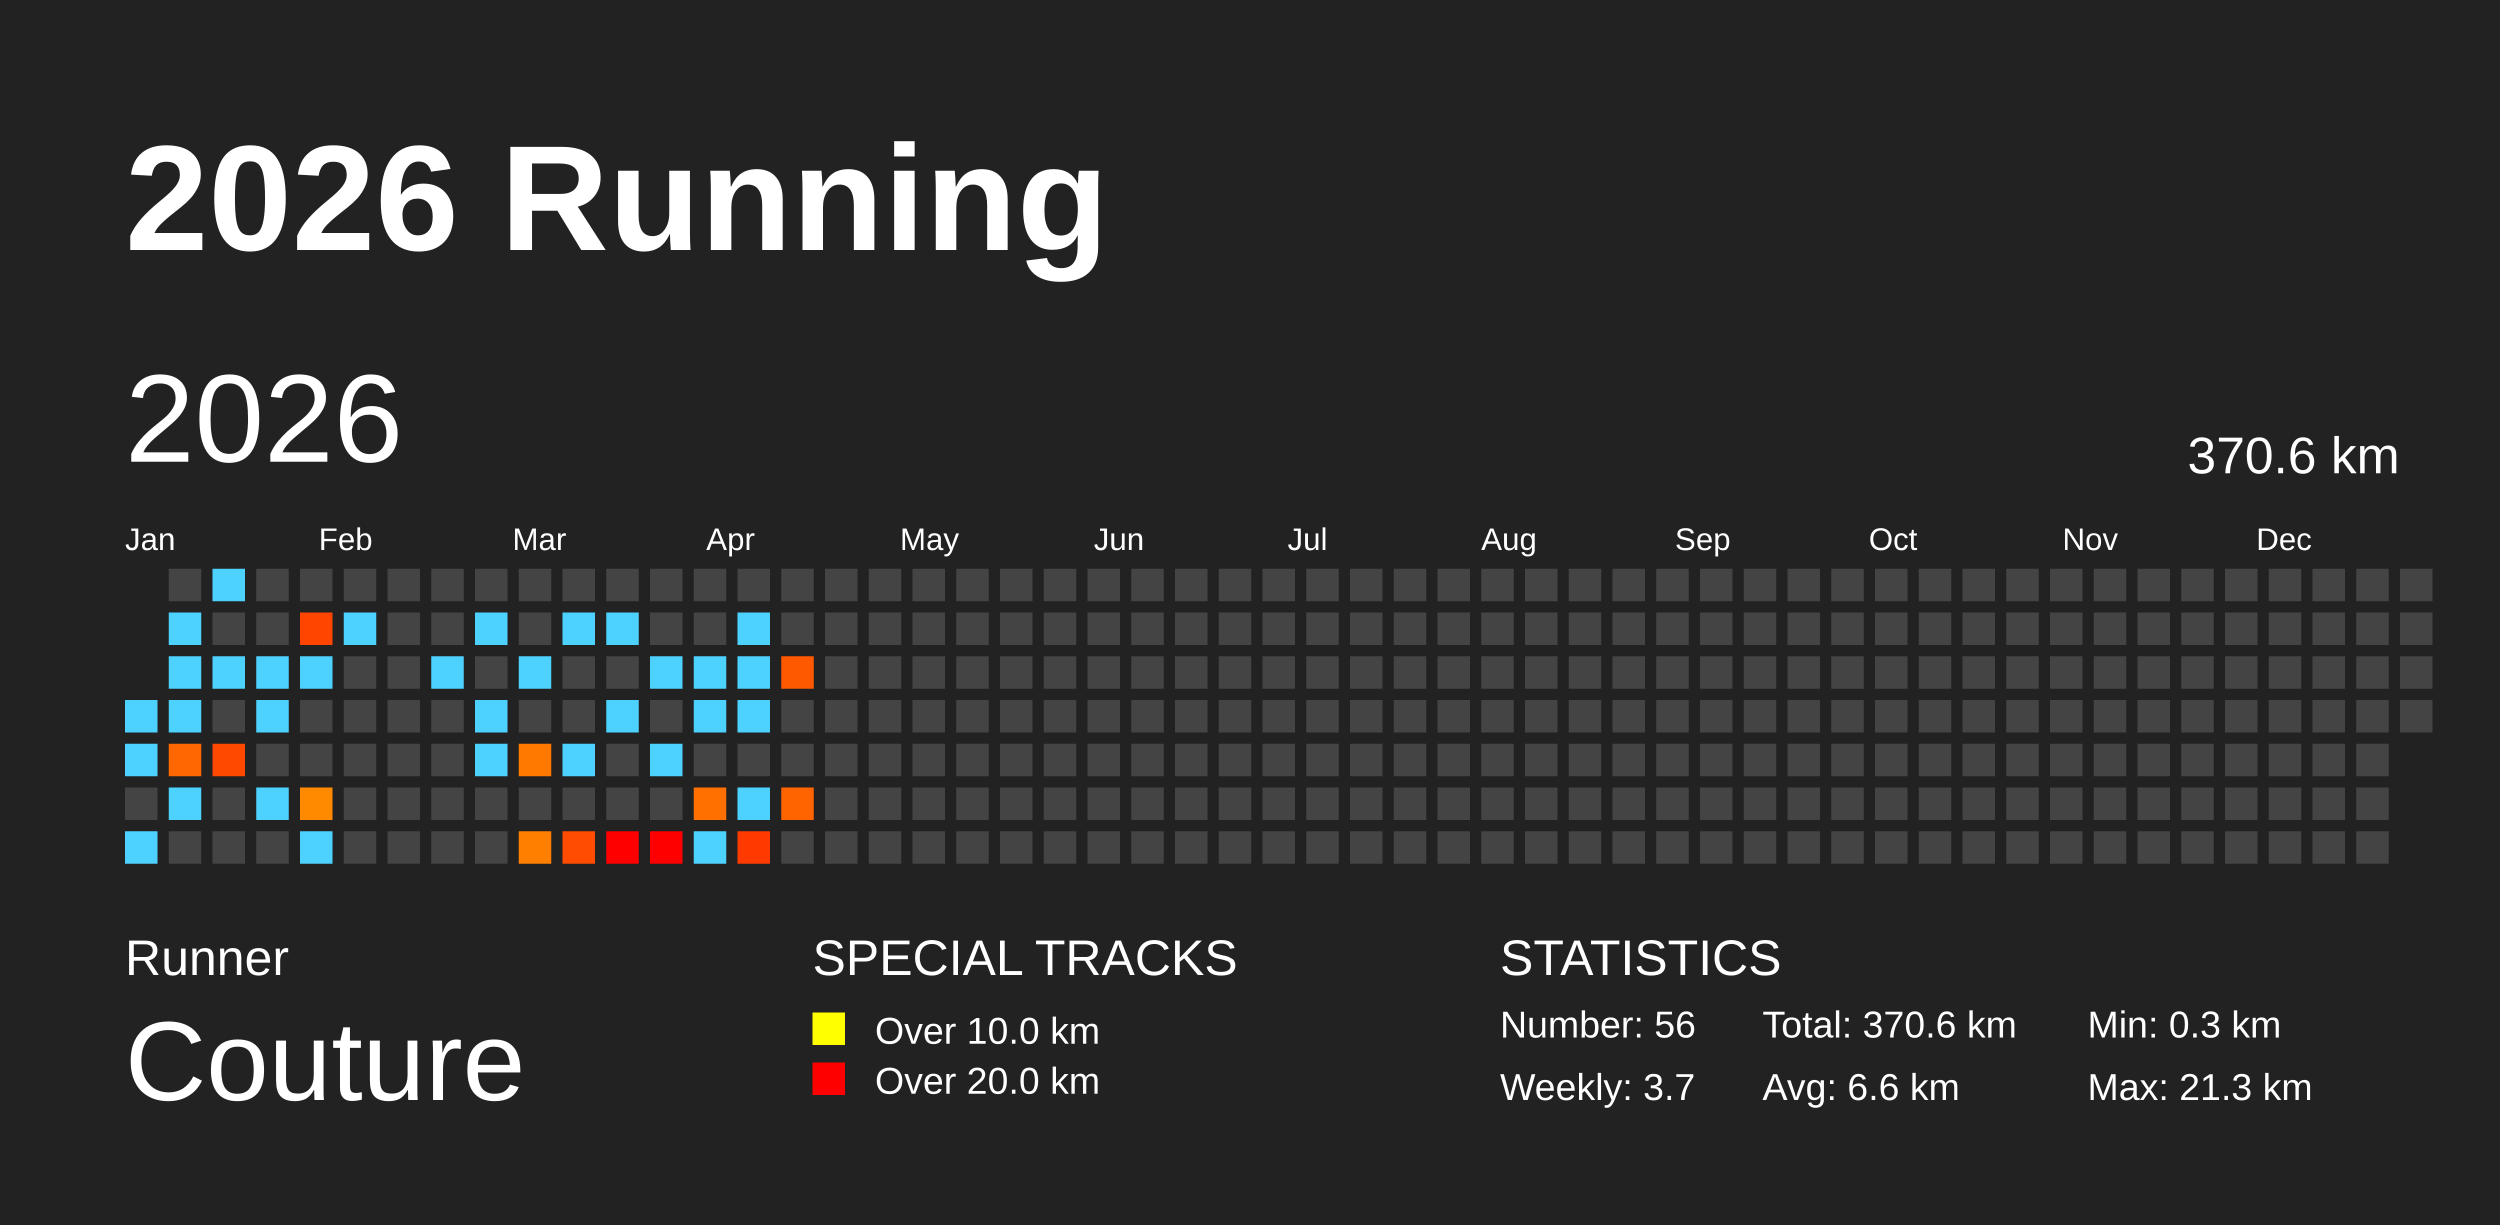
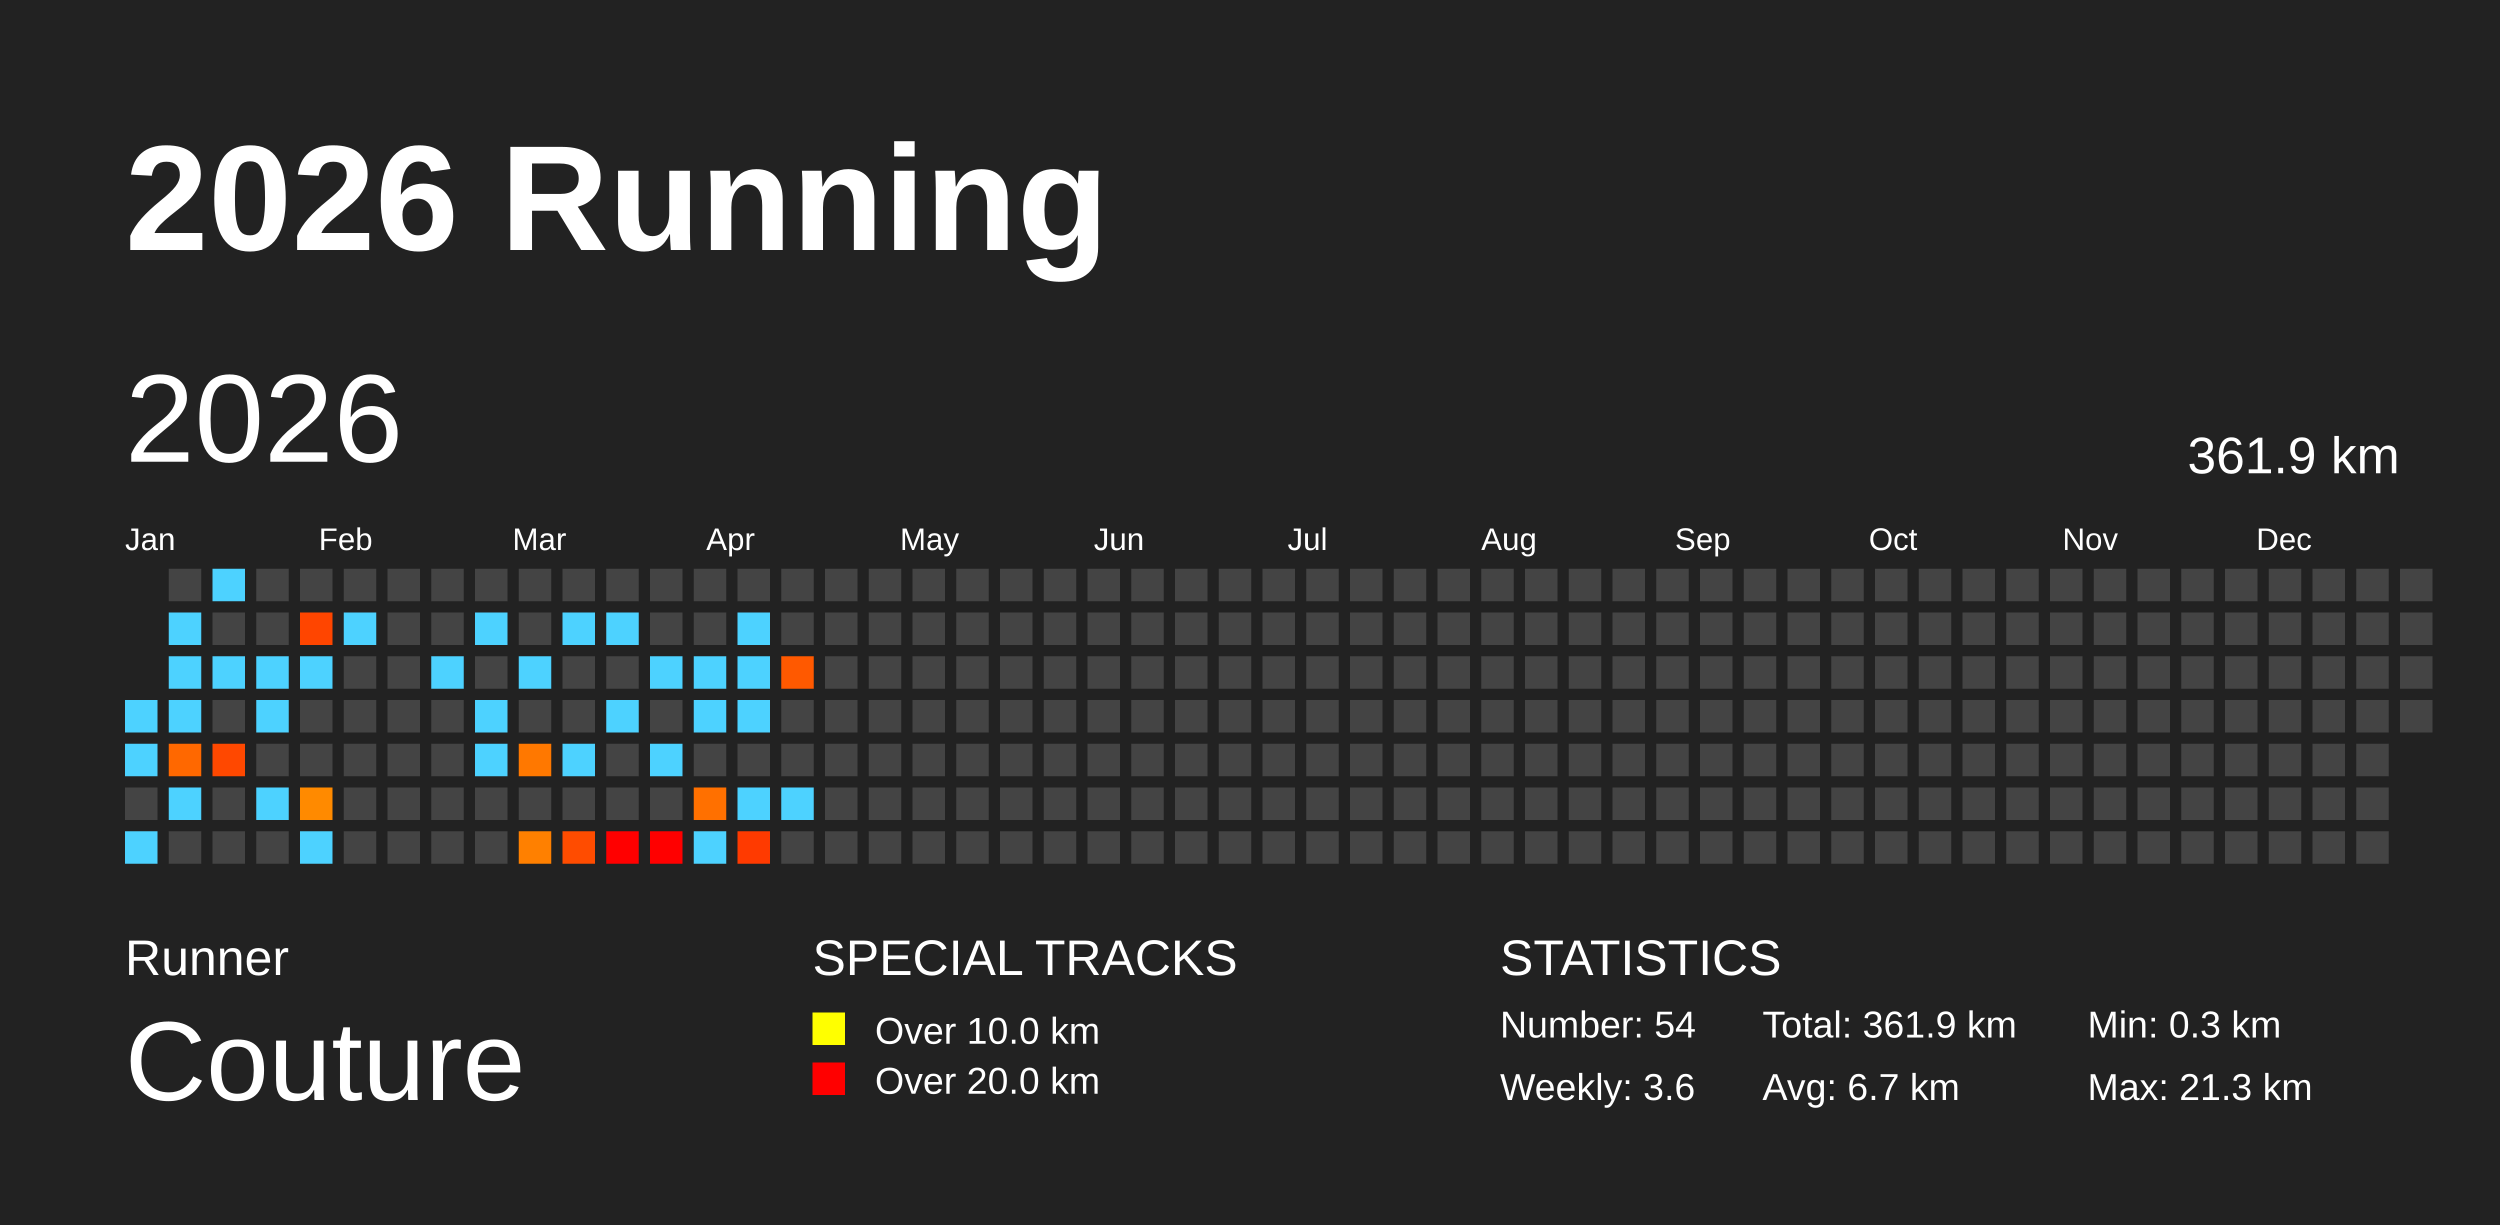
<svg xmlns="http://www.w3.org/2000/svg" baseProfile="full" height="98mm" version="1.1" viewBox="0,0,200,98" width="200mm">
  <defs />
  <rect fill="#222222" height="98" width="200" x="0" y="0" />
  <text fill="#FFFFFF" style="font-size:12px; font-family:Arial; font-weight:bold;" x="10" y="20">2026 Running</text>
  <text fill="#FFFFFF" style="font-size:4px; font-family:Arial" x="10" y="78">Runner</text>
  <text fill="#FFFFFF" style="font-size:9px; font-family:Arial" x="10" y="88">Couture</text>
  <text fill="#FFFFFF" style="font-size:4px; font-family:Arial" x="65" y="78">SPECIAL TRACKS</text>
  <rect fill="yellow" height="2.6" width="2.6" x="65" y="81" />
  <text fill="#FFFFFF" style="font-size:3px; font-family:Arial" x="70" y="83.5">Over 10.0 km</text>
  <rect fill="red" height="2.6" width="2.6" x="65" y="85" />
  <text fill="#FFFFFF" style="font-size:3px; font-family:Arial" x="70" y="87.5">Over 20.0 km</text>
  <text fill="#FFFFFF" style="font-size:4px; font-family:Arial" x="120" y="78">STATISTICS</text>
-   <text fill="#FFFFFF" style="font-size:3px; font-family:Arial" x="120" y="83">Number: 56</text>
-   <text fill="#FFFFFF" style="font-size:3px; font-family:Arial" x="120" y="88">Weekly: 3.7</text>
-   <text fill="#FFFFFF" style="font-size:3px; font-family:Arial" x="141" y="83">Total: 370.6 km</text>
-   <text fill="#FFFFFF" style="font-size:3px; font-family:Arial" x="141" y="88">Avg: 6.6 km</text>
+   <text fill="#FFFFFF" style="font-size:3px; font-family:Arial" x="120" y="83">Number: 54</text>
+   <text fill="#FFFFFF" style="font-size:3px; font-family:Arial" x="120" y="88">Weekly: 3.6</text>
+   <text fill="#FFFFFF" style="font-size:3px; font-family:Arial" x="141" y="83">Total: 361.9 km</text>
+   <text fill="#FFFFFF" style="font-size:3px; font-family:Arial" x="141" y="88">Avg: 6.7 km</text>
  <text fill="#FFFFFF" style="font-size:3px; font-family:Arial" x="167" y="83">Min: 0.3 km</text>
  <text fill="#FFFFFF" style="font-size:3px; font-family:Arial" x="167" y="88">Max: 21.3 km</text>
  <text dominant-baseline="hanging" fill="#FFFFFF" style="font-size:10.0px; font-family:Arial;" x="10" y="30">2026</text>
-   <text dominant-baseline="hanging" fill="#FFFFFF" style="font-size:4.125px; font-family:Arial;" x="175" y="35">370.6 km</text>
+   <text dominant-baseline="hanging" fill="#FFFFFF" style="font-size:4.125px; font-family:Arial;" x="175" y="35">361.9 km</text>
  <text fill="#FFFFFF" style="font-size:2.5px; font-family:Arial" x="10.0" y="44">Jan</text>
  <text fill="#FFFFFF" style="font-size:2.5px; font-family:Arial" x="25.5" y="44">Feb</text>
  <text fill="#FFFFFF" style="font-size:2.5px; font-family:Arial" x="41.0" y="44">Mar</text>
  <text fill="#FFFFFF" style="font-size:2.5px; font-family:Arial" x="56.5" y="44">Apr</text>
  <text fill="#FFFFFF" style="font-size:2.5px; font-family:Arial" x="72.0" y="44">May</text>
  <text fill="#FFFFFF" style="font-size:2.5px; font-family:Arial" x="87.5" y="44">Jun</text>
  <text fill="#FFFFFF" style="font-size:2.5px; font-family:Arial" x="103.0" y="44">Jul</text>
  <text fill="#FFFFFF" style="font-size:2.5px; font-family:Arial" x="118.5" y="44">Aug</text>
  <text fill="#FFFFFF" style="font-size:2.5px; font-family:Arial" x="134.0" y="44">Sep</text>
  <text fill="#FFFFFF" style="font-size:2.5px; font-family:Arial" x="149.5" y="44">Oct</text>
  <text fill="#FFFFFF" style="font-size:2.5px; font-family:Arial" x="165.0" y="44">Nov</text>
  <text fill="#FFFFFF" style="font-size:2.5px; font-family:Arial" x="180.5" y="44">Dec</text>
  <rect fill="#4dd2ff" height="2.6" width="2.6" x="10.0" y="56.0" />
  <rect fill="#4dd2ff" height="2.6" width="2.6" x="10.0" y="59.5" />
  <rect fill="#444444" height="2.6" width="2.6" x="10.0" y="63.0" />
  <rect fill="#4dd2ff" height="2.6" width="2.6" x="10.0" y="66.5" />
  <rect fill="#444444" height="2.6" width="2.6" x="13.5" y="45.5" />
  <rect fill="#4dd2ff" height="2.6" width="2.6" x="13.5" y="49.0" />
  <rect fill="#4dd2ff" height="2.6" width="2.6" x="13.5" y="52.5" />
  <rect fill="#4dd2ff" height="2.6" width="2.6" x="13.5" y="56.0" />
  <rect fill="#ff6800" height="2.6" width="2.6" x="13.5" y="59.5" />
  <rect fill="#4dd2ff" height="2.6" width="2.6" x="13.5" y="63.0" />
  <rect fill="#444444" height="2.6" width="2.6" x="13.5" y="66.5" />
  <rect fill="#4dd2ff" height="2.6" width="2.6" x="17.0" y="45.5" />
  <rect fill="#444444" height="2.6" width="2.6" x="17.0" y="49.0" />
  <rect fill="#4dd2ff" height="2.6" width="2.6" x="17.0" y="52.5" />
  <rect fill="#444444" height="2.6" width="2.6" x="17.0" y="56.0" />
  <rect fill="#ff4800" height="2.6" width="2.6" x="17.0" y="59.5" />
  <rect fill="#444444" height="2.6" width="2.6" x="17.0" y="63.0" />
  <rect fill="#444444" height="2.6" width="2.6" x="17.0" y="66.5" />
  <rect fill="#444444" height="2.6" width="2.6" x="20.5" y="45.5" />
  <rect fill="#444444" height="2.6" width="2.6" x="20.5" y="49.0" />
  <rect fill="#4dd2ff" height="2.6" width="2.6" x="20.5" y="52.5" />
  <rect fill="#4dd2ff" height="2.6" width="2.6" x="20.5" y="56.0" />
  <rect fill="#444444" height="2.6" width="2.6" x="20.5" y="59.5" />
  <rect fill="#4dd2ff" height="2.6" width="2.6" x="20.5" y="63.0" />
  <rect fill="#444444" height="2.6" width="2.6" x="20.5" y="66.5" />
  <rect fill="#444444" height="2.6" width="2.6" x="24.0" y="45.5" />
  <rect fill="#ff4500" height="2.6" width="2.6" x="24.0" y="49.0" />
  <rect fill="#4dd2ff" height="2.6" width="2.6" x="24.0" y="52.5" />
  <rect fill="#444444" height="2.6" width="2.6" x="24.0" y="56.0" />
  <rect fill="#444444" height="2.6" width="2.6" x="24.0" y="59.5" />
  <rect fill="#ff8a00" height="2.6" width="2.6" x="24.0" y="63.0" />
  <rect fill="#4dd2ff" height="2.6" width="2.6" x="24.0" y="66.5" />
  <rect fill="#444444" height="2.6" width="2.6" x="27.5" y="45.5" />
  <rect fill="#4dd2ff" height="2.6" width="2.6" x="27.5" y="49.0" />
  <rect fill="#444444" height="2.6" width="2.6" x="27.5" y="52.5" />
  <rect fill="#444444" height="2.6" width="2.6" x="27.5" y="56.0" />
  <rect fill="#444444" height="2.6" width="2.6" x="27.5" y="59.5" />
  <rect fill="#444444" height="2.6" width="2.6" x="27.5" y="63.0" />
  <rect fill="#444444" height="2.6" width="2.6" x="27.5" y="66.5" />
  <rect fill="#444444" height="2.6" width="2.6" x="31.0" y="45.5" />
  <rect fill="#444444" height="2.6" width="2.6" x="31.0" y="49.0" />
  <rect fill="#444444" height="2.6" width="2.6" x="31.0" y="52.5" />
  <rect fill="#444444" height="2.6" width="2.6" x="31.0" y="56.0" />
  <rect fill="#444444" height="2.6" width="2.6" x="31.0" y="59.5" />
  <rect fill="#444444" height="2.6" width="2.6" x="31.0" y="63.0" />
  <rect fill="#444444" height="2.6" width="2.6" x="31.0" y="66.5" />
  <rect fill="#444444" height="2.6" width="2.6" x="34.5" y="45.5" />
  <rect fill="#444444" height="2.6" width="2.6" x="34.5" y="49.0" />
  <rect fill="#4dd2ff" height="2.6" width="2.6" x="34.5" y="52.5" />
  <rect fill="#444444" height="2.6" width="2.6" x="34.5" y="56.0" />
  <rect fill="#444444" height="2.6" width="2.6" x="34.5" y="59.5" />
  <rect fill="#444444" height="2.6" width="2.6" x="34.5" y="63.0" />
  <rect fill="#444444" height="2.6" width="2.6" x="34.5" y="66.5" />
  <rect fill="#444444" height="2.6" width="2.6" x="38.0" y="45.5" />
  <rect fill="#4dd2ff" height="2.6" width="2.6" x="38.0" y="49.0" />
  <rect fill="#444444" height="2.6" width="2.6" x="38.0" y="52.5" />
  <rect fill="#4dd2ff" height="2.6" width="2.6" x="38.0" y="56.0" />
  <rect fill="#4dd2ff" height="2.6" width="2.6" x="38.0" y="59.5" />
  <rect fill="#444444" height="2.6" width="2.6" x="38.0" y="63.0" />
  <rect fill="#444444" height="2.6" width="2.6" x="38.0" y="66.5" />
  <rect fill="#444444" height="2.6" width="2.6" x="41.5" y="45.5" />
  <rect fill="#444444" height="2.6" width="2.6" x="41.5" y="49.0" />
  <rect fill="#4dd2ff" height="2.6" width="2.6" x="41.5" y="52.5" />
  <rect fill="#444444" height="2.6" width="2.6" x="41.5" y="56.0" />
  <rect fill="#ff7800" height="2.6" width="2.6" x="41.5" y="59.5" />
  <rect fill="#444444" height="2.6" width="2.6" x="41.5" y="63.0" />
  <rect fill="#ff8000" height="2.6" width="2.6" x="41.5" y="66.5" />
  <rect fill="#444444" height="2.6" width="2.6" x="45.0" y="45.5" />
  <rect fill="#4dd2ff" height="2.6" width="2.6" x="45.0" y="49.0" />
  <rect fill="#444444" height="2.6" width="2.6" x="45.0" y="52.5" />
  <rect fill="#444444" height="2.6" width="2.6" x="45.0" y="56.0" />
  <rect fill="#4dd2ff" height="2.6" width="2.6" x="45.0" y="59.5" />
  <rect fill="#444444" height="2.6" width="2.6" x="45.0" y="63.0" />
  <rect fill="#ff4c00" height="2.6" width="2.6" x="45.0" y="66.5" />
  <rect fill="#444444" height="2.6" width="2.6" x="48.5" y="45.5" />
  <rect fill="#4dd2ff" height="2.6" width="2.6" x="48.5" y="49.0" />
  <rect fill="#444444" height="2.6" width="2.6" x="48.5" y="52.5" />
  <rect fill="#4dd2ff" height="2.6" width="2.6" x="48.5" y="56.0" />
  <rect fill="#444444" height="2.6" width="2.6" x="48.5" y="59.5" />
  <rect fill="#444444" height="2.6" width="2.6" x="48.5" y="63.0" />
  <rect fill="red" height="2.6" width="2.6" x="48.5" y="66.5" />
  <rect fill="#444444" height="2.6" width="2.6" x="52.0" y="45.5" />
  <rect fill="#444444" height="2.6" width="2.6" x="52.0" y="49.0" />
  <rect fill="#4dd2ff" height="2.6" width="2.6" x="52.0" y="52.5" />
  <rect fill="#444444" height="2.6" width="2.6" x="52.0" y="56.0" />
  <rect fill="#4dd2ff" height="2.6" width="2.6" x="52.0" y="59.5" />
  <rect fill="#444444" height="2.6" width="2.6" x="52.0" y="63.0" />
  <rect fill="red" height="2.6" width="2.6" x="52.0" y="66.5" />
  <rect fill="#444444" height="2.6" width="2.6" x="55.5" y="45.5" />
  <rect fill="#444444" height="2.6" width="2.6" x="55.5" y="49.0" />
  <rect fill="#4dd2ff" height="2.6" width="2.6" x="55.5" y="52.5" />
  <rect fill="#4dd2ff" height="2.6" width="2.6" x="55.5" y="56.0" />
  <rect fill="#444444" height="2.6" width="2.6" x="55.5" y="59.5" />
  <rect fill="#ff7000" height="2.6" width="2.6" x="55.5" y="63.0" />
  <rect fill="#4dd2ff" height="2.6" width="2.6" x="55.5" y="66.5" />
  <rect fill="#444444" height="2.6" width="2.6" x="59.0" y="45.5" />
  <rect fill="#4dd2ff" height="2.6" width="2.6" x="59.0" y="49.0" />
  <rect fill="#4dd2ff" height="2.6" width="2.6" x="59.0" y="52.5" />
  <rect fill="#4dd2ff" height="2.6" width="2.6" x="59.0" y="56.0" />
  <rect fill="#444444" height="2.6" width="2.6" x="59.0" y="59.5" />
  <rect fill="#4dd2ff" height="2.6" width="2.6" x="59.0" y="63.0" />
  <rect fill="#ff3a00" height="2.6" width="2.6" x="59.0" y="66.5" />
  <rect fill="#444444" height="2.6" width="2.6" x="62.5" y="45.5" />
  <rect fill="#444444" height="2.6" width="2.6" x="62.5" y="49.0" />
  <rect fill="#ff5900" height="2.6" width="2.6" x="62.5" y="52.5" />
  <rect fill="#444444" height="2.6" width="2.6" x="62.5" y="56.0" />
  <rect fill="#444444" height="2.6" width="2.6" x="62.5" y="59.5" />
-   <rect fill="#ff6400" height="2.6" width="2.6" x="62.5" y="63.0" />
+   <rect fill="#4dd2ff" height="2.6" width="2.6" x="62.5" y="63.0" />
  <rect fill="#444444" height="2.6" width="2.6" x="62.5" y="66.5" />
  <rect fill="#444444" height="2.6" width="2.6" x="66.0" y="45.5" />
  <rect fill="#444444" height="2.6" width="2.6" x="66.0" y="49.0" />
  <rect fill="#444444" height="2.6" width="2.6" x="66.0" y="52.5" />
  <rect fill="#444444" height="2.6" width="2.6" x="66.0" y="56.0" />
  <rect fill="#444444" height="2.6" width="2.6" x="66.0" y="59.5" />
  <rect fill="#444444" height="2.6" width="2.6" x="66.0" y="63.0" />
  <rect fill="#444444" height="2.6" width="2.6" x="66.0" y="66.5" />
  <rect fill="#444444" height="2.6" width="2.6" x="69.5" y="45.5" />
  <rect fill="#444444" height="2.6" width="2.6" x="69.5" y="49.0" />
  <rect fill="#444444" height="2.6" width="2.6" x="69.5" y="52.5" />
  <rect fill="#444444" height="2.6" width="2.6" x="69.5" y="56.0" />
  <rect fill="#444444" height="2.6" width="2.6" x="69.5" y="59.5" />
  <rect fill="#444444" height="2.6" width="2.6" x="69.5" y="63.0" />
  <rect fill="#444444" height="2.6" width="2.6" x="69.5" y="66.5" />
  <rect fill="#444444" height="2.6" width="2.6" x="73.0" y="45.5" />
  <rect fill="#444444" height="2.6" width="2.6" x="73.0" y="49.0" />
  <rect fill="#444444" height="2.6" width="2.6" x="73.0" y="52.5" />
  <rect fill="#444444" height="2.6" width="2.6" x="73.0" y="56.0" />
  <rect fill="#444444" height="2.6" width="2.6" x="73.0" y="59.5" />
  <rect fill="#444444" height="2.6" width="2.6" x="73.0" y="63.0" />
  <rect fill="#444444" height="2.6" width="2.6" x="73.0" y="66.5" />
  <rect fill="#444444" height="2.6" width="2.6" x="76.5" y="45.5" />
  <rect fill="#444444" height="2.6" width="2.6" x="76.5" y="49.0" />
  <rect fill="#444444" height="2.6" width="2.6" x="76.5" y="52.5" />
  <rect fill="#444444" height="2.6" width="2.6" x="76.5" y="56.0" />
  <rect fill="#444444" height="2.6" width="2.6" x="76.5" y="59.5" />
  <rect fill="#444444" height="2.6" width="2.6" x="76.5" y="63.0" />
  <rect fill="#444444" height="2.6" width="2.6" x="76.5" y="66.5" />
  <rect fill="#444444" height="2.6" width="2.6" x="80.0" y="45.5" />
  <rect fill="#444444" height="2.6" width="2.6" x="80.0" y="49.0" />
  <rect fill="#444444" height="2.6" width="2.6" x="80.0" y="52.5" />
  <rect fill="#444444" height="2.6" width="2.6" x="80.0" y="56.0" />
  <rect fill="#444444" height="2.6" width="2.6" x="80.0" y="59.5" />
  <rect fill="#444444" height="2.6" width="2.6" x="80.0" y="63.0" />
  <rect fill="#444444" height="2.6" width="2.6" x="80.0" y="66.5" />
  <rect fill="#444444" height="2.6" width="2.6" x="83.5" y="45.5" />
  <rect fill="#444444" height="2.6" width="2.6" x="83.5" y="49.0" />
  <rect fill="#444444" height="2.6" width="2.6" x="83.5" y="52.5" />
  <rect fill="#444444" height="2.6" width="2.6" x="83.5" y="56.0" />
  <rect fill="#444444" height="2.6" width="2.6" x="83.5" y="59.5" />
  <rect fill="#444444" height="2.6" width="2.6" x="83.5" y="63.0" />
  <rect fill="#444444" height="2.6" width="2.6" x="83.5" y="66.5" />
  <rect fill="#444444" height="2.6" width="2.6" x="87.0" y="45.5" />
  <rect fill="#444444" height="2.6" width="2.6" x="87.0" y="49.0" />
  <rect fill="#444444" height="2.6" width="2.6" x="87.0" y="52.5" />
  <rect fill="#444444" height="2.6" width="2.6" x="87.0" y="56.0" />
  <rect fill="#444444" height="2.6" width="2.6" x="87.0" y="59.5" />
  <rect fill="#444444" height="2.6" width="2.6" x="87.0" y="63.0" />
  <rect fill="#444444" height="2.6" width="2.6" x="87.0" y="66.5" />
  <rect fill="#444444" height="2.6" width="2.6" x="90.5" y="45.5" />
  <rect fill="#444444" height="2.6" width="2.6" x="90.5" y="49.0" />
  <rect fill="#444444" height="2.6" width="2.6" x="90.5" y="52.5" />
  <rect fill="#444444" height="2.6" width="2.6" x="90.5" y="56.0" />
  <rect fill="#444444" height="2.6" width="2.6" x="90.5" y="59.5" />
  <rect fill="#444444" height="2.6" width="2.6" x="90.5" y="63.0" />
  <rect fill="#444444" height="2.6" width="2.6" x="90.5" y="66.5" />
  <rect fill="#444444" height="2.6" width="2.6" x="94.0" y="45.5" />
  <rect fill="#444444" height="2.6" width="2.6" x="94.0" y="49.0" />
  <rect fill="#444444" height="2.6" width="2.6" x="94.0" y="52.5" />
  <rect fill="#444444" height="2.6" width="2.6" x="94.0" y="56.0" />
  <rect fill="#444444" height="2.6" width="2.6" x="94.0" y="59.5" />
  <rect fill="#444444" height="2.6" width="2.6" x="94.0" y="63.0" />
  <rect fill="#444444" height="2.6" width="2.6" x="94.0" y="66.5" />
  <rect fill="#444444" height="2.6" width="2.6" x="97.5" y="45.5" />
  <rect fill="#444444" height="2.6" width="2.6" x="97.5" y="49.0" />
  <rect fill="#444444" height="2.6" width="2.6" x="97.5" y="52.5" />
  <rect fill="#444444" height="2.6" width="2.6" x="97.5" y="56.0" />
  <rect fill="#444444" height="2.6" width="2.6" x="97.5" y="59.5" />
  <rect fill="#444444" height="2.6" width="2.6" x="97.5" y="63.0" />
  <rect fill="#444444" height="2.6" width="2.6" x="97.5" y="66.5" />
  <rect fill="#444444" height="2.6" width="2.6" x="101.0" y="45.5" />
  <rect fill="#444444" height="2.6" width="2.6" x="101.0" y="49.0" />
  <rect fill="#444444" height="2.6" width="2.6" x="101.0" y="52.5" />
  <rect fill="#444444" height="2.6" width="2.6" x="101.0" y="56.0" />
  <rect fill="#444444" height="2.6" width="2.6" x="101.0" y="59.5" />
  <rect fill="#444444" height="2.6" width="2.6" x="101.0" y="63.0" />
  <rect fill="#444444" height="2.6" width="2.6" x="101.0" y="66.5" />
  <rect fill="#444444" height="2.6" width="2.6" x="104.5" y="45.5" />
  <rect fill="#444444" height="2.6" width="2.6" x="104.5" y="49.0" />
  <rect fill="#444444" height="2.6" width="2.6" x="104.5" y="52.5" />
  <rect fill="#444444" height="2.6" width="2.6" x="104.5" y="56.0" />
  <rect fill="#444444" height="2.6" width="2.6" x="104.5" y="59.5" />
  <rect fill="#444444" height="2.6" width="2.6" x="104.5" y="63.0" />
  <rect fill="#444444" height="2.6" width="2.6" x="104.5" y="66.5" />
  <rect fill="#444444" height="2.6" width="2.6" x="108.0" y="45.5" />
  <rect fill="#444444" height="2.6" width="2.6" x="108.0" y="49.0" />
  <rect fill="#444444" height="2.6" width="2.6" x="108.0" y="52.5" />
  <rect fill="#444444" height="2.6" width="2.6" x="108.0" y="56.0" />
  <rect fill="#444444" height="2.6" width="2.6" x="108.0" y="59.5" />
  <rect fill="#444444" height="2.6" width="2.6" x="108.0" y="63.0" />
  <rect fill="#444444" height="2.6" width="2.6" x="108.0" y="66.5" />
  <rect fill="#444444" height="2.6" width="2.6" x="111.5" y="45.5" />
  <rect fill="#444444" height="2.6" width="2.6" x="111.5" y="49.0" />
  <rect fill="#444444" height="2.6" width="2.6" x="111.5" y="52.5" />
  <rect fill="#444444" height="2.6" width="2.6" x="111.5" y="56.0" />
  <rect fill="#444444" height="2.6" width="2.6" x="111.5" y="59.5" />
  <rect fill="#444444" height="2.6" width="2.6" x="111.5" y="63.0" />
  <rect fill="#444444" height="2.6" width="2.6" x="111.5" y="66.5" />
  <rect fill="#444444" height="2.6" width="2.6" x="115.0" y="45.5" />
  <rect fill="#444444" height="2.6" width="2.6" x="115.0" y="49.0" />
  <rect fill="#444444" height="2.6" width="2.6" x="115.0" y="52.5" />
  <rect fill="#444444" height="2.6" width="2.6" x="115.0" y="56.0" />
  <rect fill="#444444" height="2.6" width="2.6" x="115.0" y="59.5" />
  <rect fill="#444444" height="2.6" width="2.6" x="115.0" y="63.0" />
  <rect fill="#444444" height="2.6" width="2.6" x="115.0" y="66.5" />
  <rect fill="#444444" height="2.6" width="2.6" x="118.5" y="45.5" />
  <rect fill="#444444" height="2.6" width="2.6" x="118.5" y="49.0" />
  <rect fill="#444444" height="2.6" width="2.6" x="118.5" y="52.5" />
  <rect fill="#444444" height="2.6" width="2.6" x="118.5" y="56.0" />
  <rect fill="#444444" height="2.6" width="2.6" x="118.5" y="59.5" />
  <rect fill="#444444" height="2.6" width="2.6" x="118.5" y="63.0" />
  <rect fill="#444444" height="2.6" width="2.6" x="118.5" y="66.5" />
  <rect fill="#444444" height="2.6" width="2.6" x="122.0" y="45.5" />
  <rect fill="#444444" height="2.6" width="2.6" x="122.0" y="49.0" />
  <rect fill="#444444" height="2.6" width="2.6" x="122.0" y="52.5" />
  <rect fill="#444444" height="2.6" width="2.6" x="122.0" y="56.0" />
  <rect fill="#444444" height="2.6" width="2.6" x="122.0" y="59.5" />
  <rect fill="#444444" height="2.6" width="2.6" x="122.0" y="63.0" />
  <rect fill="#444444" height="2.6" width="2.6" x="122.0" y="66.5" />
  <rect fill="#444444" height="2.6" width="2.6" x="125.5" y="45.5" />
  <rect fill="#444444" height="2.6" width="2.6" x="125.5" y="49.0" />
  <rect fill="#444444" height="2.6" width="2.6" x="125.5" y="52.5" />
  <rect fill="#444444" height="2.6" width="2.6" x="125.5" y="56.0" />
  <rect fill="#444444" height="2.6" width="2.6" x="125.5" y="59.5" />
  <rect fill="#444444" height="2.6" width="2.6" x="125.5" y="63.0" />
  <rect fill="#444444" height="2.6" width="2.6" x="125.5" y="66.5" />
  <rect fill="#444444" height="2.6" width="2.6" x="129.0" y="45.5" />
  <rect fill="#444444" height="2.6" width="2.6" x="129.0" y="49.0" />
  <rect fill="#444444" height="2.6" width="2.6" x="129.0" y="52.5" />
  <rect fill="#444444" height="2.6" width="2.6" x="129.0" y="56.0" />
  <rect fill="#444444" height="2.6" width="2.6" x="129.0" y="59.5" />
  <rect fill="#444444" height="2.6" width="2.6" x="129.0" y="63.0" />
  <rect fill="#444444" height="2.6" width="2.6" x="129.0" y="66.5" />
  <rect fill="#444444" height="2.6" width="2.6" x="132.5" y="45.5" />
  <rect fill="#444444" height="2.6" width="2.6" x="132.5" y="49.0" />
  <rect fill="#444444" height="2.6" width="2.6" x="132.5" y="52.5" />
  <rect fill="#444444" height="2.6" width="2.6" x="132.5" y="56.0" />
  <rect fill="#444444" height="2.6" width="2.6" x="132.5" y="59.5" />
  <rect fill="#444444" height="2.6" width="2.6" x="132.5" y="63.0" />
  <rect fill="#444444" height="2.6" width="2.6" x="132.5" y="66.5" />
  <rect fill="#444444" height="2.6" width="2.6" x="136.0" y="45.5" />
  <rect fill="#444444" height="2.6" width="2.6" x="136.0" y="49.0" />
  <rect fill="#444444" height="2.6" width="2.6" x="136.0" y="52.5" />
  <rect fill="#444444" height="2.6" width="2.6" x="136.0" y="56.0" />
  <rect fill="#444444" height="2.6" width="2.6" x="136.0" y="59.5" />
  <rect fill="#444444" height="2.6" width="2.6" x="136.0" y="63.0" />
  <rect fill="#444444" height="2.6" width="2.6" x="136.0" y="66.5" />
  <rect fill="#444444" height="2.6" width="2.6" x="139.5" y="45.5" />
  <rect fill="#444444" height="2.6" width="2.6" x="139.5" y="49.0" />
  <rect fill="#444444" height="2.6" width="2.6" x="139.5" y="52.5" />
  <rect fill="#444444" height="2.6" width="2.6" x="139.5" y="56.0" />
  <rect fill="#444444" height="2.6" width="2.6" x="139.5" y="59.5" />
  <rect fill="#444444" height="2.6" width="2.6" x="139.5" y="63.0" />
  <rect fill="#444444" height="2.6" width="2.6" x="139.5" y="66.5" />
  <rect fill="#444444" height="2.6" width="2.6" x="143.0" y="45.5" />
  <rect fill="#444444" height="2.6" width="2.6" x="143.0" y="49.0" />
  <rect fill="#444444" height="2.6" width="2.6" x="143.0" y="52.5" />
  <rect fill="#444444" height="2.6" width="2.6" x="143.0" y="56.0" />
  <rect fill="#444444" height="2.6" width="2.6" x="143.0" y="59.5" />
  <rect fill="#444444" height="2.6" width="2.6" x="143.0" y="63.0" />
  <rect fill="#444444" height="2.6" width="2.6" x="143.0" y="66.5" />
  <rect fill="#444444" height="2.6" width="2.6" x="146.5" y="45.5" />
  <rect fill="#444444" height="2.6" width="2.6" x="146.5" y="49.0" />
  <rect fill="#444444" height="2.6" width="2.6" x="146.5" y="52.5" />
  <rect fill="#444444" height="2.6" width="2.6" x="146.5" y="56.0" />
  <rect fill="#444444" height="2.6" width="2.6" x="146.5" y="59.5" />
  <rect fill="#444444" height="2.6" width="2.6" x="146.5" y="63.0" />
  <rect fill="#444444" height="2.6" width="2.6" x="146.5" y="66.5" />
  <rect fill="#444444" height="2.6" width="2.6" x="150.0" y="45.5" />
  <rect fill="#444444" height="2.6" width="2.6" x="150.0" y="49.0" />
  <rect fill="#444444" height="2.6" width="2.6" x="150.0" y="52.5" />
  <rect fill="#444444" height="2.6" width="2.6" x="150.0" y="56.0" />
  <rect fill="#444444" height="2.6" width="2.6" x="150.0" y="59.5" />
  <rect fill="#444444" height="2.6" width="2.6" x="150.0" y="63.0" />
  <rect fill="#444444" height="2.6" width="2.6" x="150.0" y="66.5" />
  <rect fill="#444444" height="2.6" width="2.6" x="153.5" y="45.5" />
  <rect fill="#444444" height="2.6" width="2.6" x="153.5" y="49.0" />
  <rect fill="#444444" height="2.6" width="2.6" x="153.5" y="52.5" />
  <rect fill="#444444" height="2.6" width="2.6" x="153.5" y="56.0" />
  <rect fill="#444444" height="2.6" width="2.6" x="153.5" y="59.5" />
  <rect fill="#444444" height="2.6" width="2.6" x="153.5" y="63.0" />
  <rect fill="#444444" height="2.6" width="2.6" x="153.5" y="66.5" />
  <rect fill="#444444" height="2.6" width="2.6" x="157.0" y="45.5" />
  <rect fill="#444444" height="2.6" width="2.6" x="157.0" y="49.0" />
  <rect fill="#444444" height="2.6" width="2.6" x="157.0" y="52.5" />
  <rect fill="#444444" height="2.6" width="2.6" x="157.0" y="56.0" />
  <rect fill="#444444" height="2.6" width="2.6" x="157.0" y="59.5" />
  <rect fill="#444444" height="2.6" width="2.6" x="157.0" y="63.0" />
  <rect fill="#444444" height="2.6" width="2.6" x="157.0" y="66.5" />
  <rect fill="#444444" height="2.6" width="2.6" x="160.5" y="45.5" />
  <rect fill="#444444" height="2.6" width="2.6" x="160.5" y="49.0" />
  <rect fill="#444444" height="2.6" width="2.6" x="160.5" y="52.5" />
  <rect fill="#444444" height="2.6" width="2.6" x="160.5" y="56.0" />
  <rect fill="#444444" height="2.6" width="2.6" x="160.5" y="59.5" />
  <rect fill="#444444" height="2.6" width="2.6" x="160.5" y="63.0" />
  <rect fill="#444444" height="2.6" width="2.6" x="160.5" y="66.5" />
  <rect fill="#444444" height="2.6" width="2.6" x="164.0" y="45.5" />
  <rect fill="#444444" height="2.6" width="2.6" x="164.0" y="49.0" />
  <rect fill="#444444" height="2.6" width="2.6" x="164.0" y="52.5" />
  <rect fill="#444444" height="2.6" width="2.6" x="164.0" y="56.0" />
  <rect fill="#444444" height="2.6" width="2.6" x="164.0" y="59.5" />
  <rect fill="#444444" height="2.6" width="2.6" x="164.0" y="63.0" />
  <rect fill="#444444" height="2.6" width="2.6" x="164.0" y="66.5" />
  <rect fill="#444444" height="2.6" width="2.6" x="167.5" y="45.5" />
  <rect fill="#444444" height="2.6" width="2.6" x="167.5" y="49.0" />
  <rect fill="#444444" height="2.6" width="2.6" x="167.5" y="52.5" />
  <rect fill="#444444" height="2.6" width="2.6" x="167.5" y="56.0" />
  <rect fill="#444444" height="2.6" width="2.6" x="167.5" y="59.5" />
  <rect fill="#444444" height="2.6" width="2.6" x="167.5" y="63.0" />
  <rect fill="#444444" height="2.6" width="2.6" x="167.5" y="66.5" />
  <rect fill="#444444" height="2.6" width="2.6" x="171.0" y="45.5" />
  <rect fill="#444444" height="2.6" width="2.6" x="171.0" y="49.0" />
  <rect fill="#444444" height="2.6" width="2.6" x="171.0" y="52.5" />
  <rect fill="#444444" height="2.6" width="2.6" x="171.0" y="56.0" />
  <rect fill="#444444" height="2.6" width="2.6" x="171.0" y="59.5" />
  <rect fill="#444444" height="2.6" width="2.6" x="171.0" y="63.0" />
  <rect fill="#444444" height="2.6" width="2.6" x="171.0" y="66.5" />
  <rect fill="#444444" height="2.6" width="2.6" x="174.5" y="45.5" />
  <rect fill="#444444" height="2.6" width="2.6" x="174.5" y="49.0" />
  <rect fill="#444444" height="2.6" width="2.6" x="174.5" y="52.5" />
  <rect fill="#444444" height="2.6" width="2.6" x="174.5" y="56.0" />
  <rect fill="#444444" height="2.6" width="2.6" x="174.5" y="59.5" />
  <rect fill="#444444" height="2.6" width="2.6" x="174.5" y="63.0" />
  <rect fill="#444444" height="2.6" width="2.6" x="174.5" y="66.5" />
  <rect fill="#444444" height="2.6" width="2.6" x="178.0" y="45.5" />
  <rect fill="#444444" height="2.6" width="2.6" x="178.0" y="49.0" />
  <rect fill="#444444" height="2.6" width="2.6" x="178.0" y="52.5" />
  <rect fill="#444444" height="2.6" width="2.6" x="178.0" y="56.0" />
  <rect fill="#444444" height="2.6" width="2.6" x="178.0" y="59.5" />
  <rect fill="#444444" height="2.6" width="2.6" x="178.0" y="63.0" />
  <rect fill="#444444" height="2.6" width="2.6" x="178.0" y="66.5" />
  <rect fill="#444444" height="2.6" width="2.6" x="181.5" y="45.5" />
  <rect fill="#444444" height="2.6" width="2.6" x="181.5" y="49.0" />
  <rect fill="#444444" height="2.6" width="2.6" x="181.5" y="52.5" />
  <rect fill="#444444" height="2.6" width="2.6" x="181.5" y="56.0" />
  <rect fill="#444444" height="2.6" width="2.6" x="181.5" y="59.5" />
  <rect fill="#444444" height="2.6" width="2.6" x="181.5" y="63.0" />
  <rect fill="#444444" height="2.6" width="2.6" x="181.5" y="66.5" />
  <rect fill="#444444" height="2.6" width="2.6" x="185.0" y="45.5" />
  <rect fill="#444444" height="2.6" width="2.6" x="185.0" y="49.0" />
  <rect fill="#444444" height="2.6" width="2.6" x="185.0" y="52.5" />
  <rect fill="#444444" height="2.6" width="2.6" x="185.0" y="56.0" />
  <rect fill="#444444" height="2.6" width="2.6" x="185.0" y="59.5" />
  <rect fill="#444444" height="2.6" width="2.6" x="185.0" y="63.0" />
  <rect fill="#444444" height="2.6" width="2.6" x="185.0" y="66.5" />
  <rect fill="#444444" height="2.6" width="2.6" x="188.5" y="45.5" />
  <rect fill="#444444" height="2.6" width="2.6" x="188.5" y="49.0" />
  <rect fill="#444444" height="2.6" width="2.6" x="188.5" y="52.5" />
  <rect fill="#444444" height="2.6" width="2.6" x="188.5" y="56.0" />
  <rect fill="#444444" height="2.6" width="2.6" x="188.5" y="59.5" />
  <rect fill="#444444" height="2.6" width="2.6" x="188.5" y="63.0" />
  <rect fill="#444444" height="2.6" width="2.6" x="188.5" y="66.5" />
  <rect fill="#444444" height="2.6" width="2.6" x="192.0" y="45.5" />
  <rect fill="#444444" height="2.6" width="2.6" x="192.0" y="49.0" />
  <rect fill="#444444" height="2.6" width="2.6" x="192.0" y="52.5" />
  <rect fill="#444444" height="2.6" width="2.6" x="192.0" y="56.0" />
</svg>
